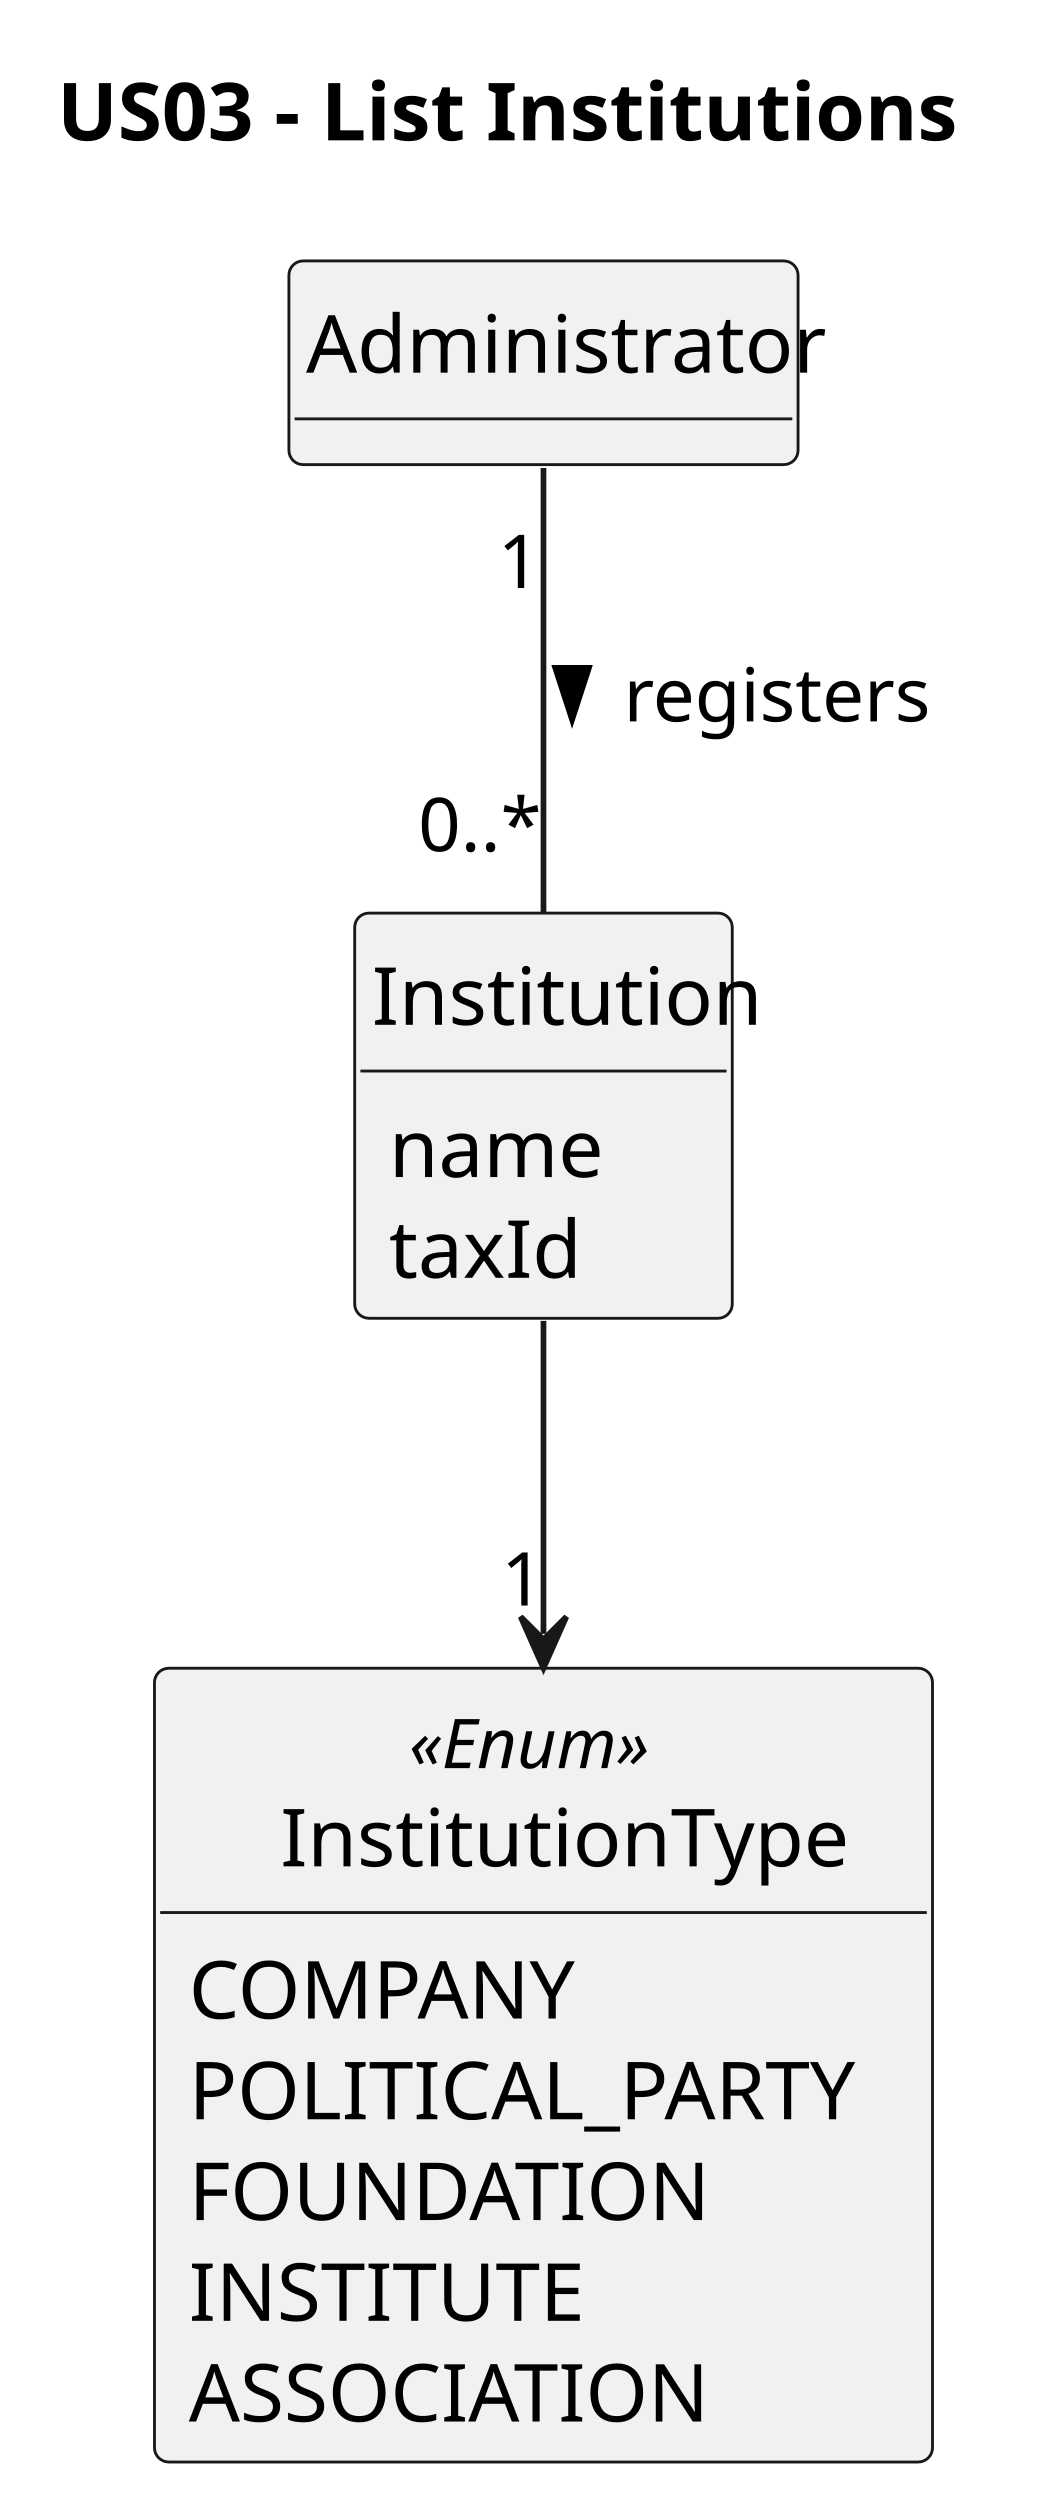
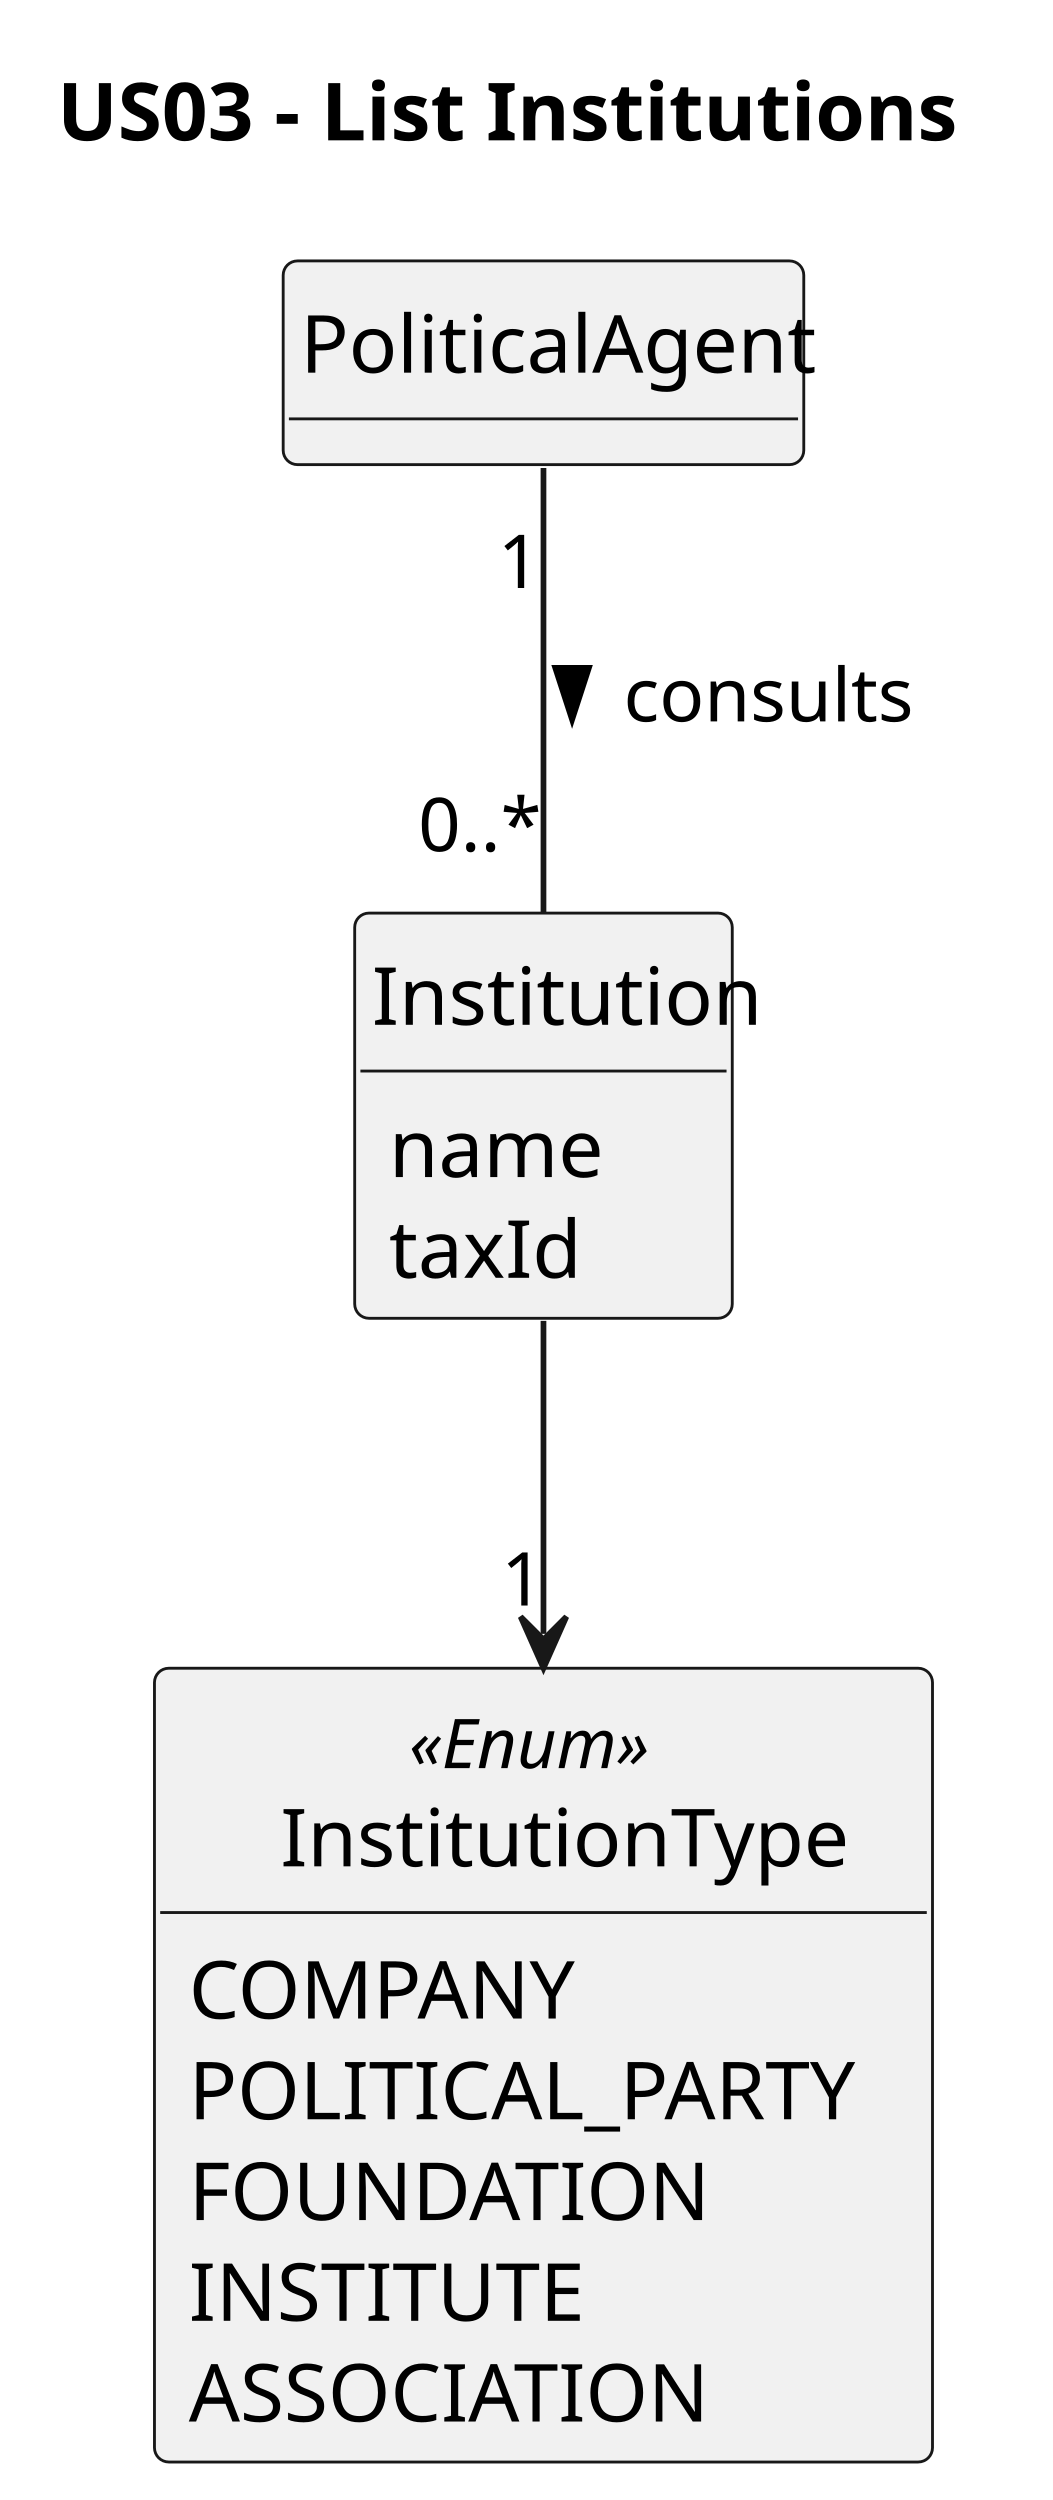
<svg xmlns="http://www.w3.org/2000/svg" contentStyleType="text/css" height="437px" preserveAspectRatio="none" style="width:184px;height:437px;background:#FFFFFF;" version="1.1" viewBox="0 0 184 437" width="184px" zoomAndPan="magnify">
  <defs />
  <g>
    <text fill="#000000" font-family="sans-serif" font-size="14" font-weight="bold" lengthAdjust="spacing" textLength="156" x="10" y="24.533">US03 - List Institutions</text>
+     <g id="elem_PoliticalAgent">
+       <rect codeLine="9" fill="#F1F1F1" height="35.609" id="PoliticalAgent" rx="2.5" ry="2.5" style="stroke:#181818;stroke-width:0.5;" width="91" x="49.5" y="45.609" />
+       <text fill="#000000" font-family="sans-serif" font-size="14" lengthAdjust="spacing" textLength="85" x="52.5" y="65.143">PoliticalAgent</text>
+       <line style="stroke:#181818;stroke-width:0.5;" x1="50.5" x2="139.5" y1="73.219" y2="73.219" />
+     </g>
    <g id="elem_Institution">
-       <rect codeLine="9" fill="#F1F1F1" height="70.828" id="Institution" rx="2.5" ry="2.5" style="stroke:#181818;stroke-width:0.5;" width="66" x="62" y="159.609" />
+       <rect codeLine="12" fill="#F1F1F1" height="70.828" id="Institution" rx="2.5" ry="2.5" style="stroke:#181818;stroke-width:0.5;" width="66" x="62" y="159.609" />
      <text fill="#000000" font-family="sans-serif" font-size="14" lengthAdjust="spacing" textLength="60" x="65" y="179.143">Institution</text>
      <line style="stroke:#181818;stroke-width:0.5;" x1="63" x2="127" y1="187.219" y2="187.219" />
      <text fill="#000000" font-family="sans-serif" font-size="14" lengthAdjust="spacing" textLength="35" x="68" y="205.752">name</text>
      <text fill="#000000" font-family="sans-serif" font-size="14" lengthAdjust="spacing" textLength="29" x="68" y="223.361">taxId</text>
    </g>
    <g id="elem_InstitutionType">
-       <rect codeLine="14" fill="#F1F1F1" height="138.75" id="InstitutionType" rx="2.5" ry="2.5" style="stroke:#181818;stroke-width:0.5;" width="136" x="27" y="291.609" />
+       <rect codeLine="17" fill="#F1F1F1" height="138.75" id="InstitutionType" rx="2.5" ry="2.5" style="stroke:#181818;stroke-width:0.5;" width="136" x="27" y="291.609" />
      <text fill="#000000" font-family="sans-serif" font-size="12" font-style="italic" lengthAdjust="spacing" textLength="47" x="71.5" y="309.066">«Enum»</text>
      <text fill="#000000" font-family="sans-serif" font-size="14" lengthAdjust="spacing" textLength="92" x="49" y="326.236">InstitutionType</text>
      <line style="stroke:#181818;stroke-width:0.5;" x1="28" x2="162" y1="334.312" y2="334.312" />
      <text fill="#000000" font-family="sans-serif" font-size="14" lengthAdjust="spacing" textLength="68" x="33" y="352.846">COMPANY</text>
      <text fill="#000000" font-family="sans-serif" font-size="14" lengthAdjust="spacing" textLength="124" x="33" y="370.455">POLITICAL_PARTY</text>
      <text fill="#000000" font-family="sans-serif" font-size="14" lengthAdjust="spacing" textLength="89" x="33" y="388.065">FOUNDATION</text>
      <text fill="#000000" font-family="sans-serif" font-size="14" lengthAdjust="spacing" textLength="69" x="33" y="405.674">INSTITUTE</text>
      <text fill="#000000" font-family="sans-serif" font-size="14" lengthAdjust="spacing" textLength="92" x="33" y="423.283">ASSOCIATION</text>
    </g>
-     <g id="elem_Administrator">
-       <rect codeLine="22" fill="#F1F1F1" height="35.609" id="Administrator" rx="2.5" ry="2.5" style="stroke:#181818;stroke-width:0.5;" width="89" x="50.5" y="45.609" />
-       <text fill="#000000" font-family="sans-serif" font-size="14" lengthAdjust="spacing" textLength="83" x="53.5" y="65.143">Administrator</text>
-       <line style="stroke:#181818;stroke-width:0.5;" x1="51.5" x2="138.5" y1="73.219" y2="73.219" />
-     </g>
-     <g id="link_Administrator_Institution">
-       <path codeLine="25" d="M95,81.809 C95,101.549 95,134.449 95,159.549 " fill="none" id="Administrator-Institution" style="stroke:#181818;stroke-width:1.0;" />
+     <g id="link_PoliticalAgent_Institution">
+       <path codeLine="25" d="M95,81.809 C95,101.549 95,134.449 95,159.549 " fill="none" id="PoliticalAgent-Institution" style="stroke:#181818;stroke-width:1.0;" />
      <polygon fill="#000000" points="100,125.785,102.939,116.74,97.061,116.74,100,125.785" style="stroke:#000000;stroke-width:1.0;" />
-       <text fill="#000000" font-family="sans-serif" font-size="13" lengthAdjust="spacing" textLength="50" x="109" y="126.105">registers</text>
+       <text fill="#000000" font-family="sans-serif" font-size="13" lengthAdjust="spacing" textLength="49" x="109" y="126.105">consults</text>
      <text fill="#000000" font-family="sans-serif" font-size="13" lengthAdjust="spacing" textLength="7" x="87.016" y="102.778">1</text>
      <text fill="#000000" font-family="sans-serif" font-size="13" lengthAdjust="spacing" textLength="20" x="73.094" y="148.791">0..*</text>
    </g>
    <g id="link_Institution_InstitutionType">
      <path codeLine="26" d="M95,230.889 C95,248.569 95,264.679 95,285.599 " fill="none" id="Institution-to-InstitutionType" style="stroke:#181818;stroke-width:1.0;" />
      <polygon fill="#181818" points="95,291.599,99,282.599,95,286.599,91,282.599,95,291.599" style="stroke:#181818;stroke-width:1.0;" />
      <text fill="#000000" font-family="sans-serif" font-size="13" lengthAdjust="spacing" textLength="7" x="87.617" y="280.65">1</text>
    </g>
  </g>
</svg>
